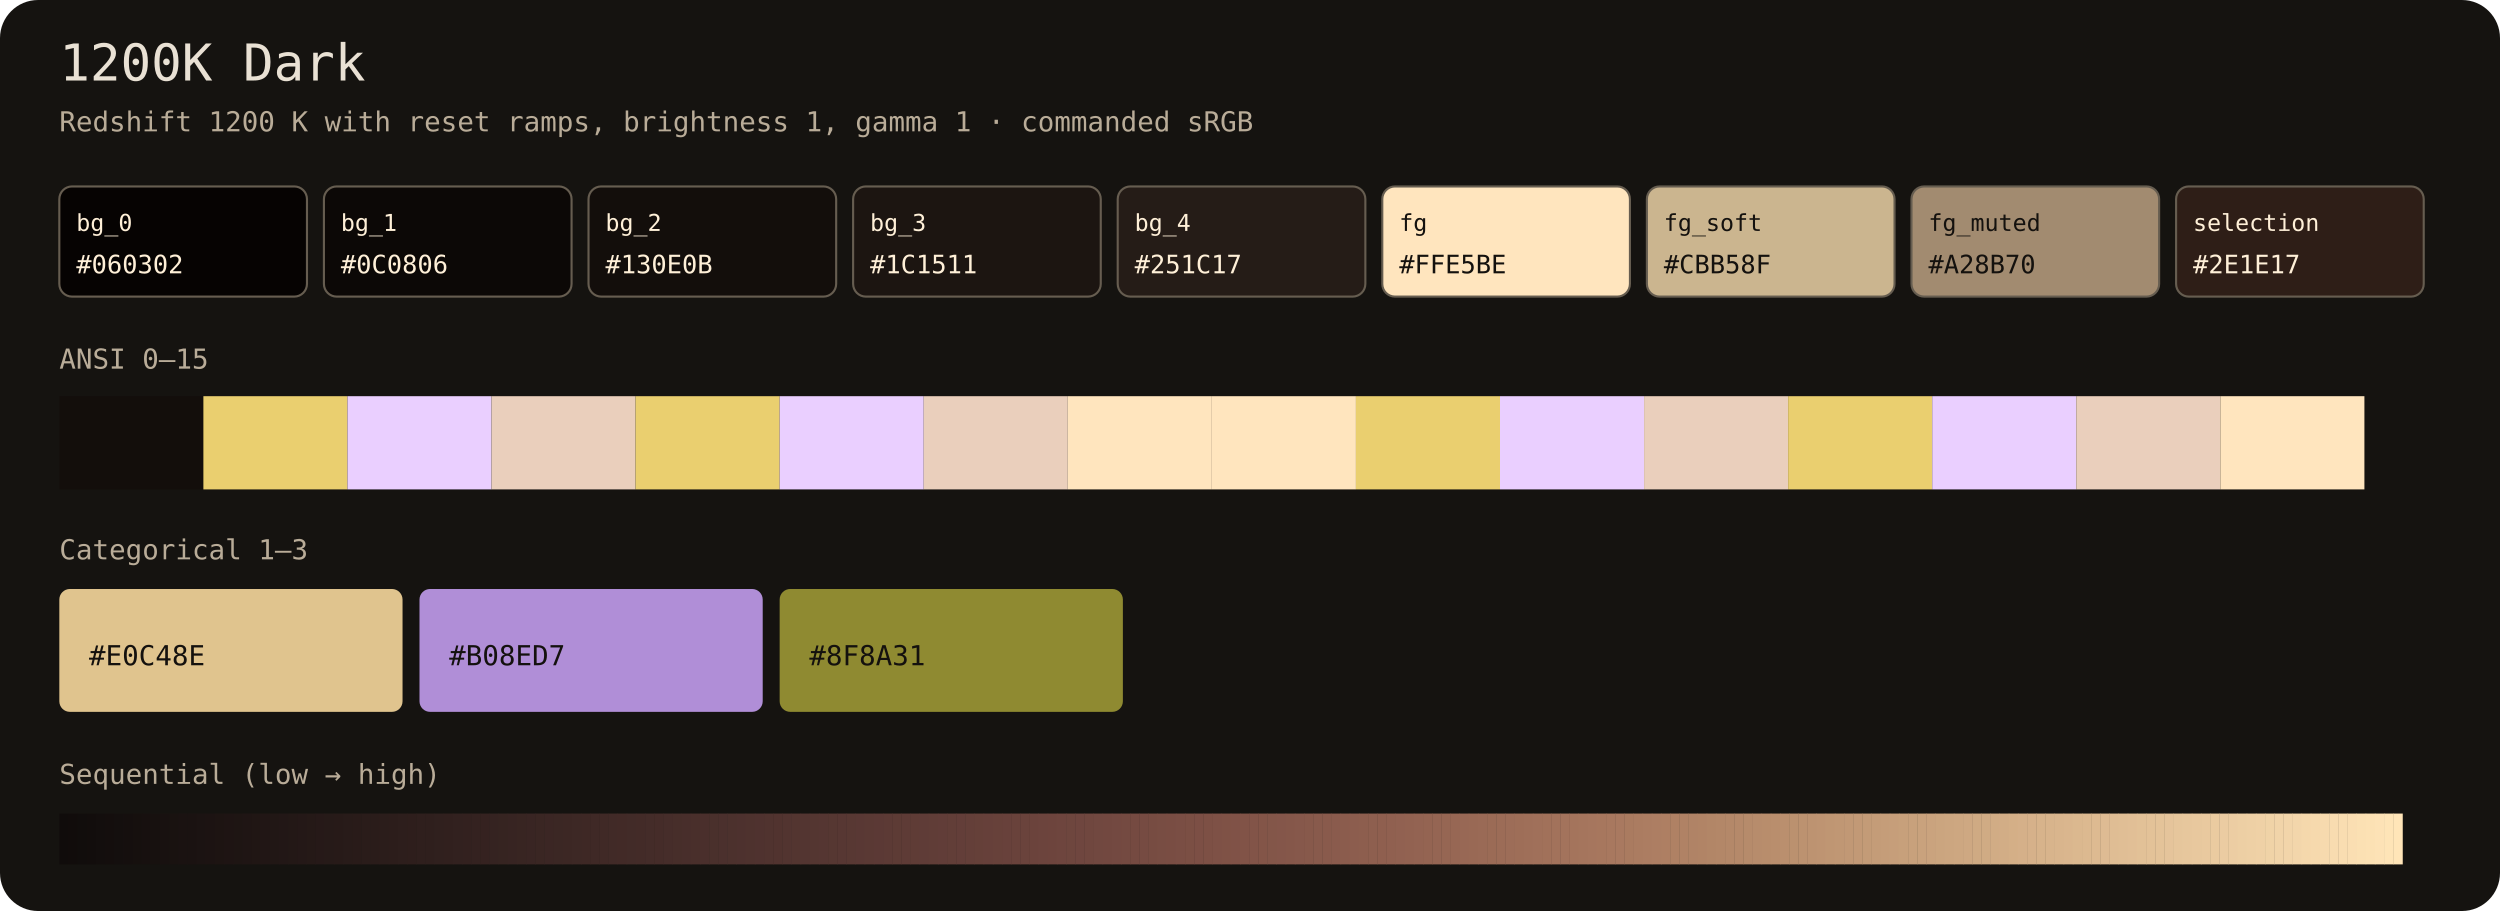
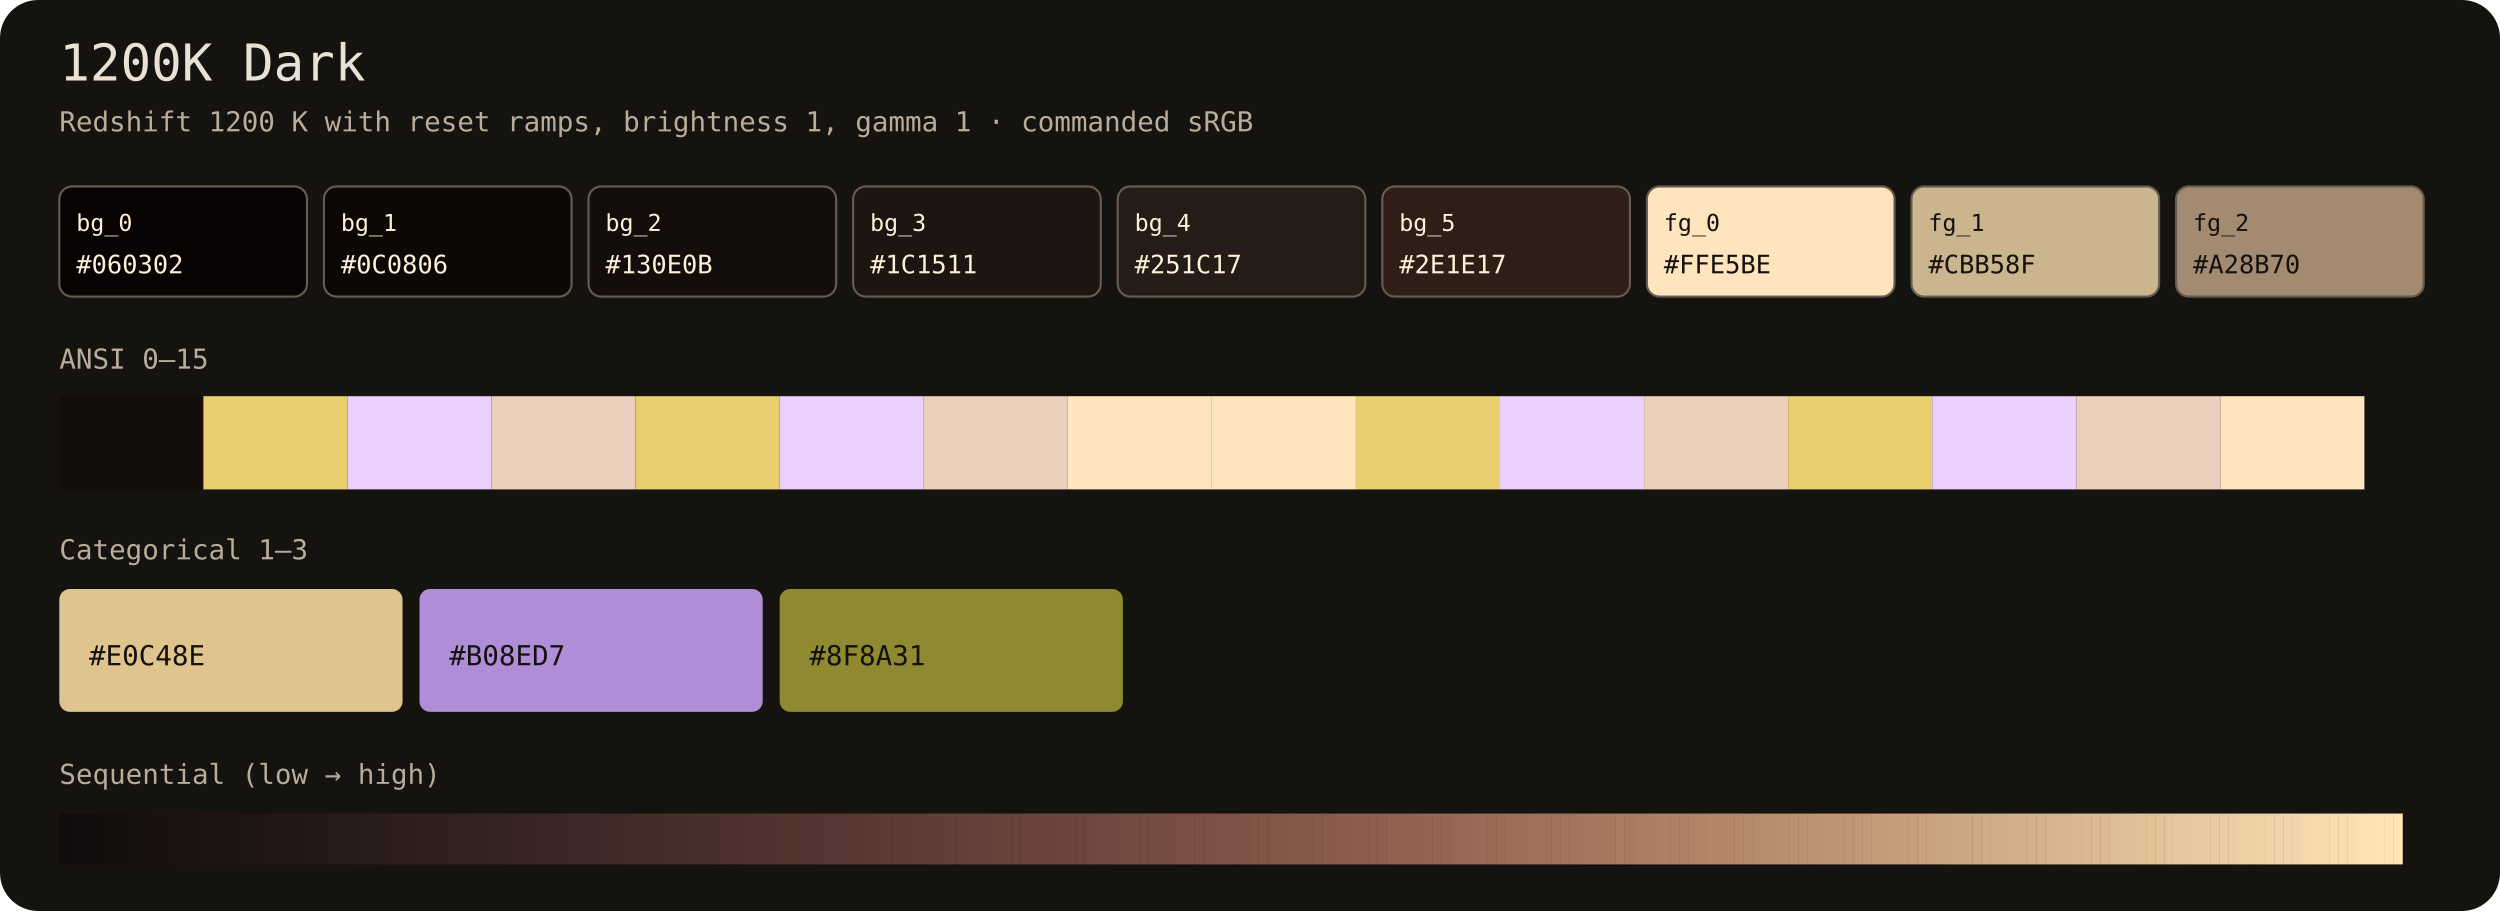
<svg xmlns="http://www.w3.org/2000/svg" width="1180" height="430" viewBox="0 0 1180 430">
  <rect width="100%" height="100%" rx="18" fill="#151310" />
  <text x="28" y="38" fill="#E9E1D4" font-size="24" font-family="ui-monospace, SFMono-Regular, Menlo, monospace">1200K Dark</text>
  <text x="28" y="62" fill="#B9AC98" font-size="13" font-family="ui-monospace, SFMono-Regular, Menlo, monospace">Redshift 1200 K with reset ramps, brightness 1, gamma 1 · commanded sRGB</text>
  <rect x="28.00" y="88" width="116.89" height="52" rx="6" fill="#060302" stroke="#665D50" />
  <text x="36" y="109" fill="#FFF0D8" font-size="11" font-family="ui-monospace, SFMono-Regular, Menlo, monospace">bg_0</text>
  <text x="36" y="129" fill="#FFF0D8" font-size="12" font-family="ui-monospace, SFMono-Regular, Menlo, monospace">#060302</text>
  <rect x="152.89" y="88" width="116.89" height="52" rx="6" fill="#0C0806" stroke="#665D50" />
  <text x="160.889" y="109" fill="#FFF0D8" font-size="11" font-family="ui-monospace, SFMono-Regular, Menlo, monospace">bg_1</text>
  <text x="160.889" y="129" fill="#FFF0D8" font-size="12" font-family="ui-monospace, SFMono-Regular, Menlo, monospace">#0C0806</text>
  <rect x="277.78" y="88" width="116.89" height="52" rx="6" fill="#130E0B" stroke="#665D50" />
  <text x="285.778" y="109" fill="#FFF0D8" font-size="11" font-family="ui-monospace, SFMono-Regular, Menlo, monospace">bg_2</text>
  <text x="285.778" y="129" fill="#FFF0D8" font-size="12" font-family="ui-monospace, SFMono-Regular, Menlo, monospace">#130E0B</text>
  <rect x="402.67" y="88" width="116.89" height="52" rx="6" fill="#1C1511" stroke="#665D50" />
  <text x="410.667" y="109" fill="#FFF0D8" font-size="11" font-family="ui-monospace, SFMono-Regular, Menlo, monospace">bg_3</text>
  <text x="410.667" y="129" fill="#FFF0D8" font-size="12" font-family="ui-monospace, SFMono-Regular, Menlo, monospace">#1C1511</text>
  <rect x="527.56" y="88" width="116.89" height="52" rx="6" fill="#251C17" stroke="#665D50" />
  <text x="535.556" y="109" fill="#FFF0D8" font-size="11" font-family="ui-monospace, SFMono-Regular, Menlo, monospace">bg_4</text>
  <text x="535.556" y="129" fill="#FFF0D8" font-size="12" font-family="ui-monospace, SFMono-Regular, Menlo, monospace">#251C17</text>
-   <rect x="652.44" y="88" width="116.89" height="52" rx="6" fill="#FFE5BE" stroke="#665D50" />
-   <text x="660.444" y="109" fill="#14110E" font-size="11" font-family="ui-monospace, SFMono-Regular, Menlo, monospace">fg</text>
-   <text x="660.444" y="129" fill="#14110E" font-size="12" font-family="ui-monospace, SFMono-Regular, Menlo, monospace">#FFE5BE</text>
-   <rect x="777.33" y="88" width="116.89" height="52" rx="6" fill="#CBB58F" stroke="#665D50" />
-   <text x="785.333" y="109" fill="#14110E" font-size="11" font-family="ui-monospace, SFMono-Regular, Menlo, monospace">fg_soft</text>
-   <text x="785.333" y="129" fill="#14110E" font-size="12" font-family="ui-monospace, SFMono-Regular, Menlo, monospace">#CBB58F</text>
-   <rect x="902.22" y="88" width="116.89" height="52" rx="6" fill="#A28B70" stroke="#665D50" />
-   <text x="910.222" y="109" fill="#14110E" font-size="11" font-family="ui-monospace, SFMono-Regular, Menlo, monospace">fg_muted</text>
-   <text x="910.222" y="129" fill="#14110E" font-size="12" font-family="ui-monospace, SFMono-Regular, Menlo, monospace">#A28B70</text>
-   <rect x="1027.11" y="88" width="116.89" height="52" rx="6" fill="#2E1E17" stroke="#665D50" />
-   <text x="1035.111" y="109" fill="#FFF0D8" font-size="11" font-family="ui-monospace, SFMono-Regular, Menlo, monospace">selection</text>
-   <text x="1035.111" y="129" fill="#FFF0D8" font-size="12" font-family="ui-monospace, SFMono-Regular, Menlo, monospace">#2E1E17</text>
+   <rect x="652.44" y="88" width="116.89" height="52" rx="6" fill="#2E1E17" stroke="#665D50" />
+   <text x="660.444" y="109" fill="#FFF0D8" font-size="11" font-family="ui-monospace, SFMono-Regular, Menlo, monospace">bg_5</text>
+   <text x="660.444" y="129" fill="#FFF0D8" font-size="12" font-family="ui-monospace, SFMono-Regular, Menlo, monospace">#2E1E17</text>
+   <rect x="777.33" y="88" width="116.89" height="52" rx="6" fill="#FFE5BE" stroke="#665D50" />
+   <text x="785.333" y="109" fill="#14110E" font-size="11" font-family="ui-monospace, SFMono-Regular, Menlo, monospace">fg_0</text>
+   <text x="785.333" y="129" fill="#14110E" font-size="12" font-family="ui-monospace, SFMono-Regular, Menlo, monospace">#FFE5BE</text>
+   <rect x="902.22" y="88" width="116.89" height="52" rx="6" fill="#CBB58F" stroke="#665D50" />
+   <text x="910.222" y="109" fill="#14110E" font-size="11" font-family="ui-monospace, SFMono-Regular, Menlo, monospace">fg_1</text>
+   <text x="910.222" y="129" fill="#14110E" font-size="12" font-family="ui-monospace, SFMono-Regular, Menlo, monospace">#CBB58F</text>
+   <rect x="1027.11" y="88" width="116.89" height="52" rx="6" fill="#A28B70" stroke="#665D50" />
+   <text x="1035.111" y="109" fill="#14110E" font-size="11" font-family="ui-monospace, SFMono-Regular, Menlo, monospace">fg_2</text>
+   <text x="1035.111" y="129" fill="#14110E" font-size="12" font-family="ui-monospace, SFMono-Regular, Menlo, monospace">#A28B70</text>
  <text x="28" y="174" fill="#B9AC98" font-size="13" font-family="ui-monospace, SFMono-Regular, Menlo, monospace">ANSI 0–15</text>
  <rect x="28" y="187" width="68" height="44" fill="#130E0B" />
  <rect x="96" y="187" width="68" height="44" fill="#EACF6F" />
  <rect x="164" y="187" width="68" height="44" fill="#EACFFF" />
  <rect x="232" y="187" width="68" height="44" fill="#EACFBC" />
  <rect x="300" y="187" width="68" height="44" fill="#EACF6F" />
  <rect x="368" y="187" width="68" height="44" fill="#EACFFF" />
  <rect x="436" y="187" width="68" height="44" fill="#EACFBC" />
  <rect x="504" y="187" width="68" height="44" fill="#FFE5BE" />
  <rect x="572" y="187" width="68" height="44" fill="#FFE5BE" />
  <rect x="640" y="187" width="68" height="44" fill="#EACF6F" />
  <rect x="708" y="187" width="68" height="44" fill="#EACFFF" />
  <rect x="776" y="187" width="68" height="44" fill="#EACFBC" />
  <rect x="844" y="187" width="68" height="44" fill="#EACF6F" />
  <rect x="912" y="187" width="68" height="44" fill="#EACFFF" />
  <rect x="980" y="187" width="68" height="44" fill="#EACFBC" />
  <rect x="1048" y="187" width="68" height="44" fill="#FFE5BE" />
  <text x="28" y="264" fill="#B9AC98" font-size="13" font-family="ui-monospace, SFMono-Regular, Menlo, monospace">Categorical 1–3</text>
  <rect x="28" y="278" width="162" height="58" rx="5" fill="#E0C48E" />
  <text x="42" y="314" fill="#14110E" font-size="13" font-family="ui-monospace, SFMono-Regular, Menlo, monospace">#E0C48E</text>
  <rect x="198" y="278" width="162" height="58" rx="5" fill="#B08ED7" />
  <text x="212" y="314" fill="#14110E" font-size="13" font-family="ui-monospace, SFMono-Regular, Menlo, monospace">#B08ED7</text>
  <rect x="368" y="278" width="162" height="58" rx="5" fill="#8F8A31" />
  <text x="382" y="314" fill="#14110E" font-size="13" font-family="ui-monospace, SFMono-Regular, Menlo, monospace">#8F8A31</text>
  <text x="28" y="370" fill="#B9AC98" font-size="13" font-family="ui-monospace, SFMono-Regular, Menlo, monospace">Sequential (low → high)</text>
  <rect x="28.00" y="384" width="4.5" height="24" fill="#100C0B" />
  <rect x="32.32" y="384" width="4.5" height="24" fill="#110C0B" />
  <rect x="36.64" y="384" width="4.5" height="24" fill="#110D0C" />
  <rect x="40.96" y="384" width="4.5" height="24" fill="#120D0C" />
  <rect x="45.28" y="384" width="4.5" height="24" fill="#130E0D" />
  <rect x="49.60" y="384" width="4.5" height="24" fill="#140E0D" />
  <rect x="53.92" y="384" width="4.5" height="24" fill="#140F0E" />
  <rect x="58.24" y="384" width="4.5" height="24" fill="#150F0E" />
  <rect x="62.56" y="384" width="4.5" height="24" fill="#16100E" />
  <rect x="66.88" y="384" width="4.5" height="24" fill="#17100F" />
  <rect x="71.20" y="384" width="4.5" height="24" fill="#17110F" />
  <rect x="75.52" y="384" width="4.5" height="24" fill="#181110" />
  <rect x="79.84" y="384" width="4.5" height="24" fill="#191210" />
  <rect x="84.16" y="384" width="4.5" height="24" fill="#1A1211" />
  <rect x="88.48" y="384" width="4.5" height="24" fill="#1A1211" />
  <rect x="92.80" y="384" width="4.5" height="24" fill="#1B1312" />
  <rect x="97.12" y="384" width="4.5" height="24" fill="#1C1312" />
  <rect x="101.44" y="384" width="4.5" height="24" fill="#1D1412" />
  <rect x="105.76" y="384" width="4.5" height="24" fill="#1E1413" />
  <rect x="110.08" y="384" width="4.5" height="24" fill="#1E1513" />
  <rect x="114.40" y="384" width="4.5" height="24" fill="#1F1514" />
  <rect x="118.72" y="384" width="4.5" height="24" fill="#201614" />
  <rect x="123.04" y="384" width="4.5" height="24" fill="#211615" />
  <rect x="127.36" y="384" width="4.5" height="24" fill="#211715" />
  <rect x="131.68" y="384" width="4.5" height="24" fill="#221716" />
  <rect x="136.00" y="384" width="4.5" height="24" fill="#231816" />
  <rect x="140.32" y="384" width="4.5" height="24" fill="#241817" />
  <rect x="144.64" y="384" width="4.5" height="24" fill="#251917" />
  <rect x="148.96" y="384" width="4.5" height="24" fill="#261918" />
  <rect x="153.28" y="384" width="4.5" height="24" fill="#261A18" />
  <rect x="157.60" y="384" width="4.5" height="24" fill="#271A18" />
  <rect x="161.92" y="384" width="4.5" height="24" fill="#281B19" />
  <rect x="166.24" y="384" width="4.5" height="24" fill="#291B19" />
  <rect x="170.56" y="384" width="4.5" height="24" fill="#2A1C1A" />
  <rect x="174.88" y="384" width="4.5" height="24" fill="#2A1C1A" />
  <rect x="179.20" y="384" width="4.5" height="24" fill="#2B1D1B" />
  <rect x="183.52" y="384" width="4.5" height="24" fill="#2C1D1B" />
  <rect x="187.84" y="384" width="4.5" height="24" fill="#2D1E1C" />
  <rect x="192.16" y="384" width="4.5" height="24" fill="#2E1E1C" />
  <rect x="196.48" y="384" width="4.5" height="24" fill="#2F1F1D" />
  <rect x="200.80" y="384" width="4.5" height="24" fill="#2F1F1D" />
  <rect x="205.12" y="384" width="4.5" height="24" fill="#30201E" />
  <rect x="209.44" y="384" width="4.5" height="24" fill="#31201E" />
  <rect x="213.76" y="384" width="4.5" height="24" fill="#32211F" />
  <rect x="218.08" y="384" width="4.5" height="24" fill="#33211F" />
  <rect x="222.40" y="384" width="4.5" height="24" fill="#342220" />
  <rect x="226.72" y="384" width="4.5" height="24" fill="#352220" />
  <rect x="231.04" y="384" width="4.5" height="24" fill="#352321" />
  <rect x="235.36" y="384" width="4.5" height="24" fill="#362421" />
  <rect x="239.68" y="384" width="4.5" height="24" fill="#372422" />
  <rect x="244.00" y="384" width="4.5" height="24" fill="#382522" />
  <rect x="248.32" y="384" width="4.5" height="24" fill="#392523" />
  <rect x="252.64" y="384" width="4.5" height="24" fill="#3A2623" />
  <rect x="256.96" y="384" width="4.5" height="24" fill="#3B2624" />
  <rect x="261.28" y="384" width="4.5" height="24" fill="#3B2724" />
  <rect x="265.60" y="384" width="4.5" height="24" fill="#3C2724" />
  <rect x="269.92" y="384" width="4.5" height="24" fill="#3D2825" />
  <rect x="274.24" y="384" width="4.5" height="24" fill="#3E2825" />
  <rect x="278.56" y="384" width="4.5" height="24" fill="#3F2926" />
  <rect x="282.88" y="384" width="4.5" height="24" fill="#402926" />
  <rect x="287.20" y="384" width="4.5" height="24" fill="#412A27" />
  <rect x="291.52" y="384" width="4.5" height="24" fill="#422A27" />
  <rect x="295.84" y="384" width="4.5" height="24" fill="#422B28" />
  <rect x="300.16" y="384" width="4.5" height="24" fill="#432B28" />
  <rect x="304.48" y="384" width="4.5" height="24" fill="#442C29" />
  <rect x="308.80" y="384" width="4.5" height="24" fill="#452C29" />
  <rect x="313.12" y="384" width="4.5" height="24" fill="#462D2A" />
  <rect x="317.44" y="384" width="4.5" height="24" fill="#472E2A" />
  <rect x="321.76" y="384" width="4.5" height="24" fill="#482E2B" />
  <rect x="326.08" y="384" width="4.5" height="24" fill="#492F2B" />
  <rect x="330.40" y="384" width="4.5" height="24" fill="#4A2F2C" />
  <rect x="334.72" y="384" width="4.5" height="24" fill="#4A302C" />
  <rect x="339.04" y="384" width="4.5" height="24" fill="#4B302D" />
  <rect x="343.36" y="384" width="4.5" height="24" fill="#4C312D" />
  <rect x="347.68" y="384" width="4.5" height="24" fill="#4D312E" />
  <rect x="352.00" y="384" width="4.5" height="24" fill="#4E322E" />
  <rect x="356.32" y="384" width="4.5" height="24" fill="#4F322F" />
  <rect x="360.64" y="384" width="4.5" height="24" fill="#50332F" />
  <rect x="364.96" y="384" width="4.5" height="24" fill="#51332F" />
  <rect x="369.28" y="384" width="4.5" height="24" fill="#523430" />
  <rect x="373.60" y="384" width="4.5" height="24" fill="#533530" />
  <rect x="377.92" y="384" width="4.5" height="24" fill="#533531" />
  <rect x="382.24" y="384" width="4.5" height="24" fill="#543631" />
  <rect x="386.56" y="384" width="4.5" height="24" fill="#553632" />
  <rect x="390.88" y="384" width="4.5" height="24" fill="#563732" />
  <rect x="395.20" y="384" width="4.5" height="24" fill="#573733" />
  <rect x="399.52" y="384" width="4.5" height="24" fill="#583833" />
  <rect x="403.84" y="384" width="4.5" height="24" fill="#593834" />
  <rect x="408.16" y="384" width="4.5" height="24" fill="#5A3934" />
  <rect x="412.48" y="384" width="4.5" height="24" fill="#5B3935" />
  <rect x="416.80" y="384" width="4.5" height="24" fill="#5C3A35" />
  <rect x="421.12" y="384" width="4.5" height="24" fill="#5D3B35" />
  <rect x="425.44" y="384" width="4.5" height="24" fill="#5E3B36" />
  <rect x="429.76" y="384" width="4.5" height="24" fill="#5F3C36" />
  <rect x="434.08" y="384" width="4.5" height="24" fill="#5F3C37" />
  <rect x="438.40" y="384" width="4.5" height="24" fill="#603D37" />
  <rect x="442.72" y="384" width="4.5" height="24" fill="#613D38" />
  <rect x="447.04" y="384" width="4.5" height="24" fill="#623E38" />
  <rect x="451.36" y="384" width="4.5" height="24" fill="#633E39" />
  <rect x="455.68" y="384" width="4.5" height="24" fill="#643F39" />
  <rect x="460.00" y="384" width="4.5" height="24" fill="#654039" />
  <rect x="464.32" y="384" width="4.5" height="24" fill="#66403A" />
  <rect x="468.64" y="384" width="4.5" height="24" fill="#67413A" />
  <rect x="472.96" y="384" width="4.5" height="24" fill="#68413B" />
  <rect x="477.28" y="384" width="4.5" height="24" fill="#69423B" />
  <rect x="481.60" y="384" width="4.5" height="24" fill="#6A433C" />
  <rect x="485.92" y="384" width="4.5" height="24" fill="#6B433C" />
  <rect x="490.24" y="384" width="4.5" height="24" fill="#6C443D" />
  <rect x="494.56" y="384" width="4.5" height="24" fill="#6D443D" />
  <rect x="498.88" y="384" width="4.5" height="24" fill="#6E453E" />
  <rect x="503.20" y="384" width="4.5" height="24" fill="#6E463E" />
  <rect x="507.52" y="384" width="4.5" height="24" fill="#6F463F" />
  <rect x="511.84" y="384" width="4.5" height="24" fill="#70473F" />
  <rect x="516.16" y="384" width="4.5" height="24" fill="#714840" />
  <rect x="520.48" y="384" width="4.5" height="24" fill="#724840" />
  <rect x="524.80" y="384" width="4.5" height="24" fill="#734941" />
  <rect x="529.12" y="384" width="4.5" height="24" fill="#744A41" />
  <rect x="533.44" y="384" width="4.5" height="24" fill="#754A41" />
  <rect x="537.76" y="384" width="4.5" height="24" fill="#764B42" />
  <rect x="542.08" y="384" width="4.5" height="24" fill="#774C42" />
  <rect x="546.40" y="384" width="4.5" height="24" fill="#784D43" />
  <rect x="550.72" y="384" width="4.5" height="24" fill="#794D43" />
  <rect x="555.04" y="384" width="4.5" height="24" fill="#7A4E44" />
  <rect x="559.36" y="384" width="4.5" height="24" fill="#7B4F44" />
  <rect x="563.68" y="384" width="4.5" height="24" fill="#7C4F45" />
  <rect x="568.00" y="384" width="4.5" height="24" fill="#7D5045" />
  <rect x="572.32" y="384" width="4.5" height="24" fill="#7E5146" />
  <rect x="576.64" y="384" width="4.5" height="24" fill="#7F5246" />
  <rect x="580.96" y="384" width="4.5" height="24" fill="#805247" />
  <rect x="585.28" y="384" width="4.5" height="24" fill="#815347" />
  <rect x="589.60" y="384" width="4.5" height="24" fill="#825448" />
  <rect x="593.92" y="384" width="4.5" height="24" fill="#835548" />
  <rect x="598.24" y="384" width="4.5" height="24" fill="#835649" />
  <rect x="602.56" y="384" width="4.5" height="24" fill="#84564A" />
  <rect x="606.88" y="384" width="4.5" height="24" fill="#85574A" />
  <rect x="611.20" y="384" width="4.5" height="24" fill="#86584B" />
  <rect x="615.52" y="384" width="4.5" height="24" fill="#87594B" />
  <rect x="619.84" y="384" width="4.5" height="24" fill="#885A4C" />
  <rect x="624.16" y="384" width="4.5" height="24" fill="#895A4C" />
  <rect x="628.48" y="384" width="4.5" height="24" fill="#8A5B4D" />
  <rect x="632.80" y="384" width="4.5" height="24" fill="#8B5C4D" />
  <rect x="637.12" y="384" width="4.5" height="24" fill="#8C5D4E" />
  <rect x="641.44" y="384" width="4.5" height="24" fill="#8D5E4E" />
  <rect x="645.76" y="384" width="4.5" height="24" fill="#8E5F4F" />
  <rect x="650.08" y="384" width="4.5" height="24" fill="#8F5F4F" />
  <rect x="654.40" y="384" width="4.5" height="24" fill="#906050" />
  <rect x="658.72" y="384" width="4.5" height="24" fill="#916151" />
  <rect x="663.04" y="384" width="4.5" height="24" fill="#926251" />
  <rect x="667.36" y="384" width="4.5" height="24" fill="#936352" />
  <rect x="671.68" y="384" width="4.5" height="24" fill="#946452" />
  <rect x="676.00" y="384" width="4.5" height="24" fill="#956553" />
  <rect x="680.32" y="384" width="4.5" height="24" fill="#966653" />
  <rect x="684.64" y="384" width="4.5" height="24" fill="#976754" />
  <rect x="688.96" y="384" width="4.5" height="24" fill="#986855" />
  <rect x="693.28" y="384" width="4.5" height="24" fill="#996955" />
  <rect x="697.60" y="384" width="4.5" height="24" fill="#9A6A56" />
  <rect x="701.92" y="384" width="4.5" height="24" fill="#9B6B56" />
  <rect x="706.24" y="384" width="4.5" height="24" fill="#9C6C57" />
  <rect x="710.56" y="384" width="4.5" height="24" fill="#9D6D58" />
  <rect x="714.88" y="384" width="4.5" height="24" fill="#9E6E58" />
  <rect x="719.20" y="384" width="4.5" height="24" fill="#9F6F59" />
  <rect x="723.52" y="384" width="4.5" height="24" fill="#A0705A" />
  <rect x="727.84" y="384" width="4.5" height="24" fill="#A1715A" />
  <rect x="732.16" y="384" width="4.5" height="24" fill="#A2725B" />
  <rect x="736.48" y="384" width="4.5" height="24" fill="#A3735C" />
  <rect x="740.80" y="384" width="4.5" height="24" fill="#A4745C" />
  <rect x="745.12" y="384" width="4.5" height="24" fill="#A5755D" />
  <rect x="749.44" y="384" width="4.5" height="24" fill="#A6765E" />
  <rect x="753.76" y="384" width="4.5" height="24" fill="#A7775E" />
  <rect x="758.08" y="384" width="4.5" height="24" fill="#A8785F" />
  <rect x="762.40" y="384" width="4.5" height="24" fill="#A97960" />
  <rect x="766.72" y="384" width="4.5" height="24" fill="#AA7B60" />
  <rect x="771.04" y="384" width="4.5" height="24" fill="#AB7C61" />
  <rect x="775.36" y="384" width="4.5" height="24" fill="#AC7D62" />
  <rect x="779.68" y="384" width="4.5" height="24" fill="#AD7E63" />
  <rect x="784.00" y="384" width="4.5" height="24" fill="#AE7F63" />
  <rect x="788.32" y="384" width="4.5" height="24" fill="#AF8164" />
  <rect x="792.64" y="384" width="4.5" height="24" fill="#B08265" />
  <rect x="796.96" y="384" width="4.5" height="24" fill="#B08366" />
  <rect x="801.28" y="384" width="4.5" height="24" fill="#B18466" />
  <rect x="805.60" y="384" width="4.5" height="24" fill="#B28667" />
  <rect x="809.92" y="384" width="4.5" height="24" fill="#B38768" />
  <rect x="814.24" y="384" width="4.5" height="24" fill="#B48869" />
  <rect x="818.56" y="384" width="4.5" height="24" fill="#B5896A" />
  <rect x="822.88" y="384" width="4.5" height="24" fill="#B68B6B" />
  <rect x="827.20" y="384" width="4.5" height="24" fill="#B78C6C" />
  <rect x="831.52" y="384" width="4.5" height="24" fill="#B88D6C" />
  <rect x="835.84" y="384" width="4.5" height="24" fill="#B98E6D" />
  <rect x="840.16" y="384" width="4.5" height="24" fill="#BA8F6E" />
  <rect x="844.48" y="384" width="4.5" height="24" fill="#BB916F" />
  <rect x="848.80" y="384" width="4.5" height="24" fill="#BC9270" />
  <rect x="853.12" y="384" width="4.5" height="24" fill="#BD9371" />
  <rect x="857.44" y="384" width="4.5" height="24" fill="#BE9472" />
  <rect x="861.76" y="384" width="4.5" height="24" fill="#BF9673" />
  <rect x="866.08" y="384" width="4.5" height="24" fill="#C09774" />
  <rect x="870.40" y="384" width="4.5" height="24" fill="#C19875" />
  <rect x="874.72" y="384" width="4.5" height="24" fill="#C29976" />
  <rect x="879.04" y="384" width="4.5" height="24" fill="#C39B77" />
  <rect x="883.36" y="384" width="4.5" height="24" fill="#C49C78" />
  <rect x="887.68" y="384" width="4.5" height="24" fill="#C59D79" />
  <rect x="892.00" y="384" width="4.5" height="24" fill="#C69E7A" />
  <rect x="896.32" y="384" width="4.5" height="24" fill="#C7A07B" />
  <rect x="900.64" y="384" width="4.5" height="24" fill="#C8A17C" />
  <rect x="904.96" y="384" width="4.5" height="24" fill="#C9A27D" />
  <rect x="909.28" y="384" width="4.5" height="24" fill="#CAA37E" />
  <rect x="913.60" y="384" width="4.5" height="24" fill="#CBA57F" />
  <rect x="917.92" y="384" width="4.5" height="24" fill="#CCA680" />
  <rect x="922.24" y="384" width="4.5" height="24" fill="#CDA781" />
  <rect x="926.56" y="384" width="4.5" height="24" fill="#CEA882" />
  <rect x="930.88" y="384" width="4.5" height="24" fill="#CFAA83" />
  <rect x="935.20" y="384" width="4.5" height="24" fill="#D0AB84" />
  <rect x="939.52" y="384" width="4.5" height="24" fill="#D1AC85" />
  <rect x="943.84" y="384" width="4.5" height="24" fill="#D2AD86" />
  <rect x="948.16" y="384" width="4.5" height="24" fill="#D4AF87" />
  <rect x="952.48" y="384" width="4.5" height="24" fill="#D5B089" />
  <rect x="956.80" y="384" width="4.5" height="24" fill="#D6B18A" />
  <rect x="961.12" y="384" width="4.5" height="24" fill="#D7B38B" />
  <rect x="965.44" y="384" width="4.5" height="24" fill="#D8B48C" />
  <rect x="969.76" y="384" width="4.5" height="24" fill="#D9B58D" />
  <rect x="974.08" y="384" width="4.5" height="24" fill="#DAB68E" />
  <rect x="978.40" y="384" width="4.5" height="24" fill="#DBB88F" />
  <rect x="982.72" y="384" width="4.5" height="24" fill="#DCB990" />
  <rect x="987.04" y="384" width="4.5" height="24" fill="#DDBA91" />
  <rect x="991.36" y="384" width="4.5" height="24" fill="#DEBB93" />
  <rect x="995.68" y="384" width="4.5" height="24" fill="#DFBD94" />
  <rect x="1000.00" y="384" width="4.5" height="24" fill="#E0BE95" />
  <rect x="1004.32" y="384" width="4.5" height="24" fill="#E1BF96" />
  <rect x="1008.64" y="384" width="4.5" height="24" fill="#E2C197" />
  <rect x="1012.96" y="384" width="4.5" height="24" fill="#E3C298" />
  <rect x="1017.28" y="384" width="4.5" height="24" fill="#E4C399" />
  <rect x="1021.60" y="384" width="4.5" height="24" fill="#E5C49B" />
  <rect x="1025.92" y="384" width="4.5" height="24" fill="#E6C69C" />
  <rect x="1030.24" y="384" width="4.5" height="24" fill="#E7C79D" />
  <rect x="1034.56" y="384" width="4.5" height="24" fill="#E8C89E" />
  <rect x="1038.88" y="384" width="4.5" height="24" fill="#E9C99F" />
  <rect x="1043.20" y="384" width="4.5" height="24" fill="#EACBA0" />
  <rect x="1047.52" y="384" width="4.5" height="24" fill="#EBCCA2" />
  <rect x="1051.84" y="384" width="4.5" height="24" fill="#ECCDA3" />
  <rect x="1056.16" y="384" width="4.5" height="24" fill="#EDCFA4" />
  <rect x="1060.48" y="384" width="4.5" height="24" fill="#EED0A5" />
  <rect x="1064.80" y="384" width="4.5" height="24" fill="#EFD1A6" />
  <rect x="1069.12" y="384" width="4.5" height="24" fill="#F0D3A7" />
  <rect x="1073.44" y="384" width="4.5" height="24" fill="#F1D4A9" />
  <rect x="1077.76" y="384" width="4.5" height="24" fill="#F2D5AA" />
  <rect x="1082.08" y="384" width="4.5" height="24" fill="#F3D6AB" />
  <rect x="1086.40" y="384" width="4.5" height="24" fill="#F5D8AC" />
  <rect x="1090.72" y="384" width="4.5" height="24" fill="#F6D9AD" />
  <rect x="1095.04" y="384" width="4.5" height="24" fill="#F7DAAE" />
  <rect x="1099.36" y="384" width="4.5" height="24" fill="#F8DCB0" />
  <rect x="1103.68" y="384" width="4.5" height="24" fill="#F9DDB1" />
  <rect x="1108.00" y="384" width="4.5" height="24" fill="#FADEB2" />
  <rect x="1112.32" y="384" width="4.5" height="24" fill="#FBE0B3" />
  <rect x="1116.64" y="384" width="4.5" height="24" fill="#FCE1B4" />
  <rect x="1120.96" y="384" width="4.5" height="24" fill="#FDE2B6" />
  <rect x="1125.28" y="384" width="4.5" height="24" fill="#FEE4B7" />
  <rect x="1129.60" y="384" width="4.5" height="24" fill="#FFE5B8" />
</svg>
